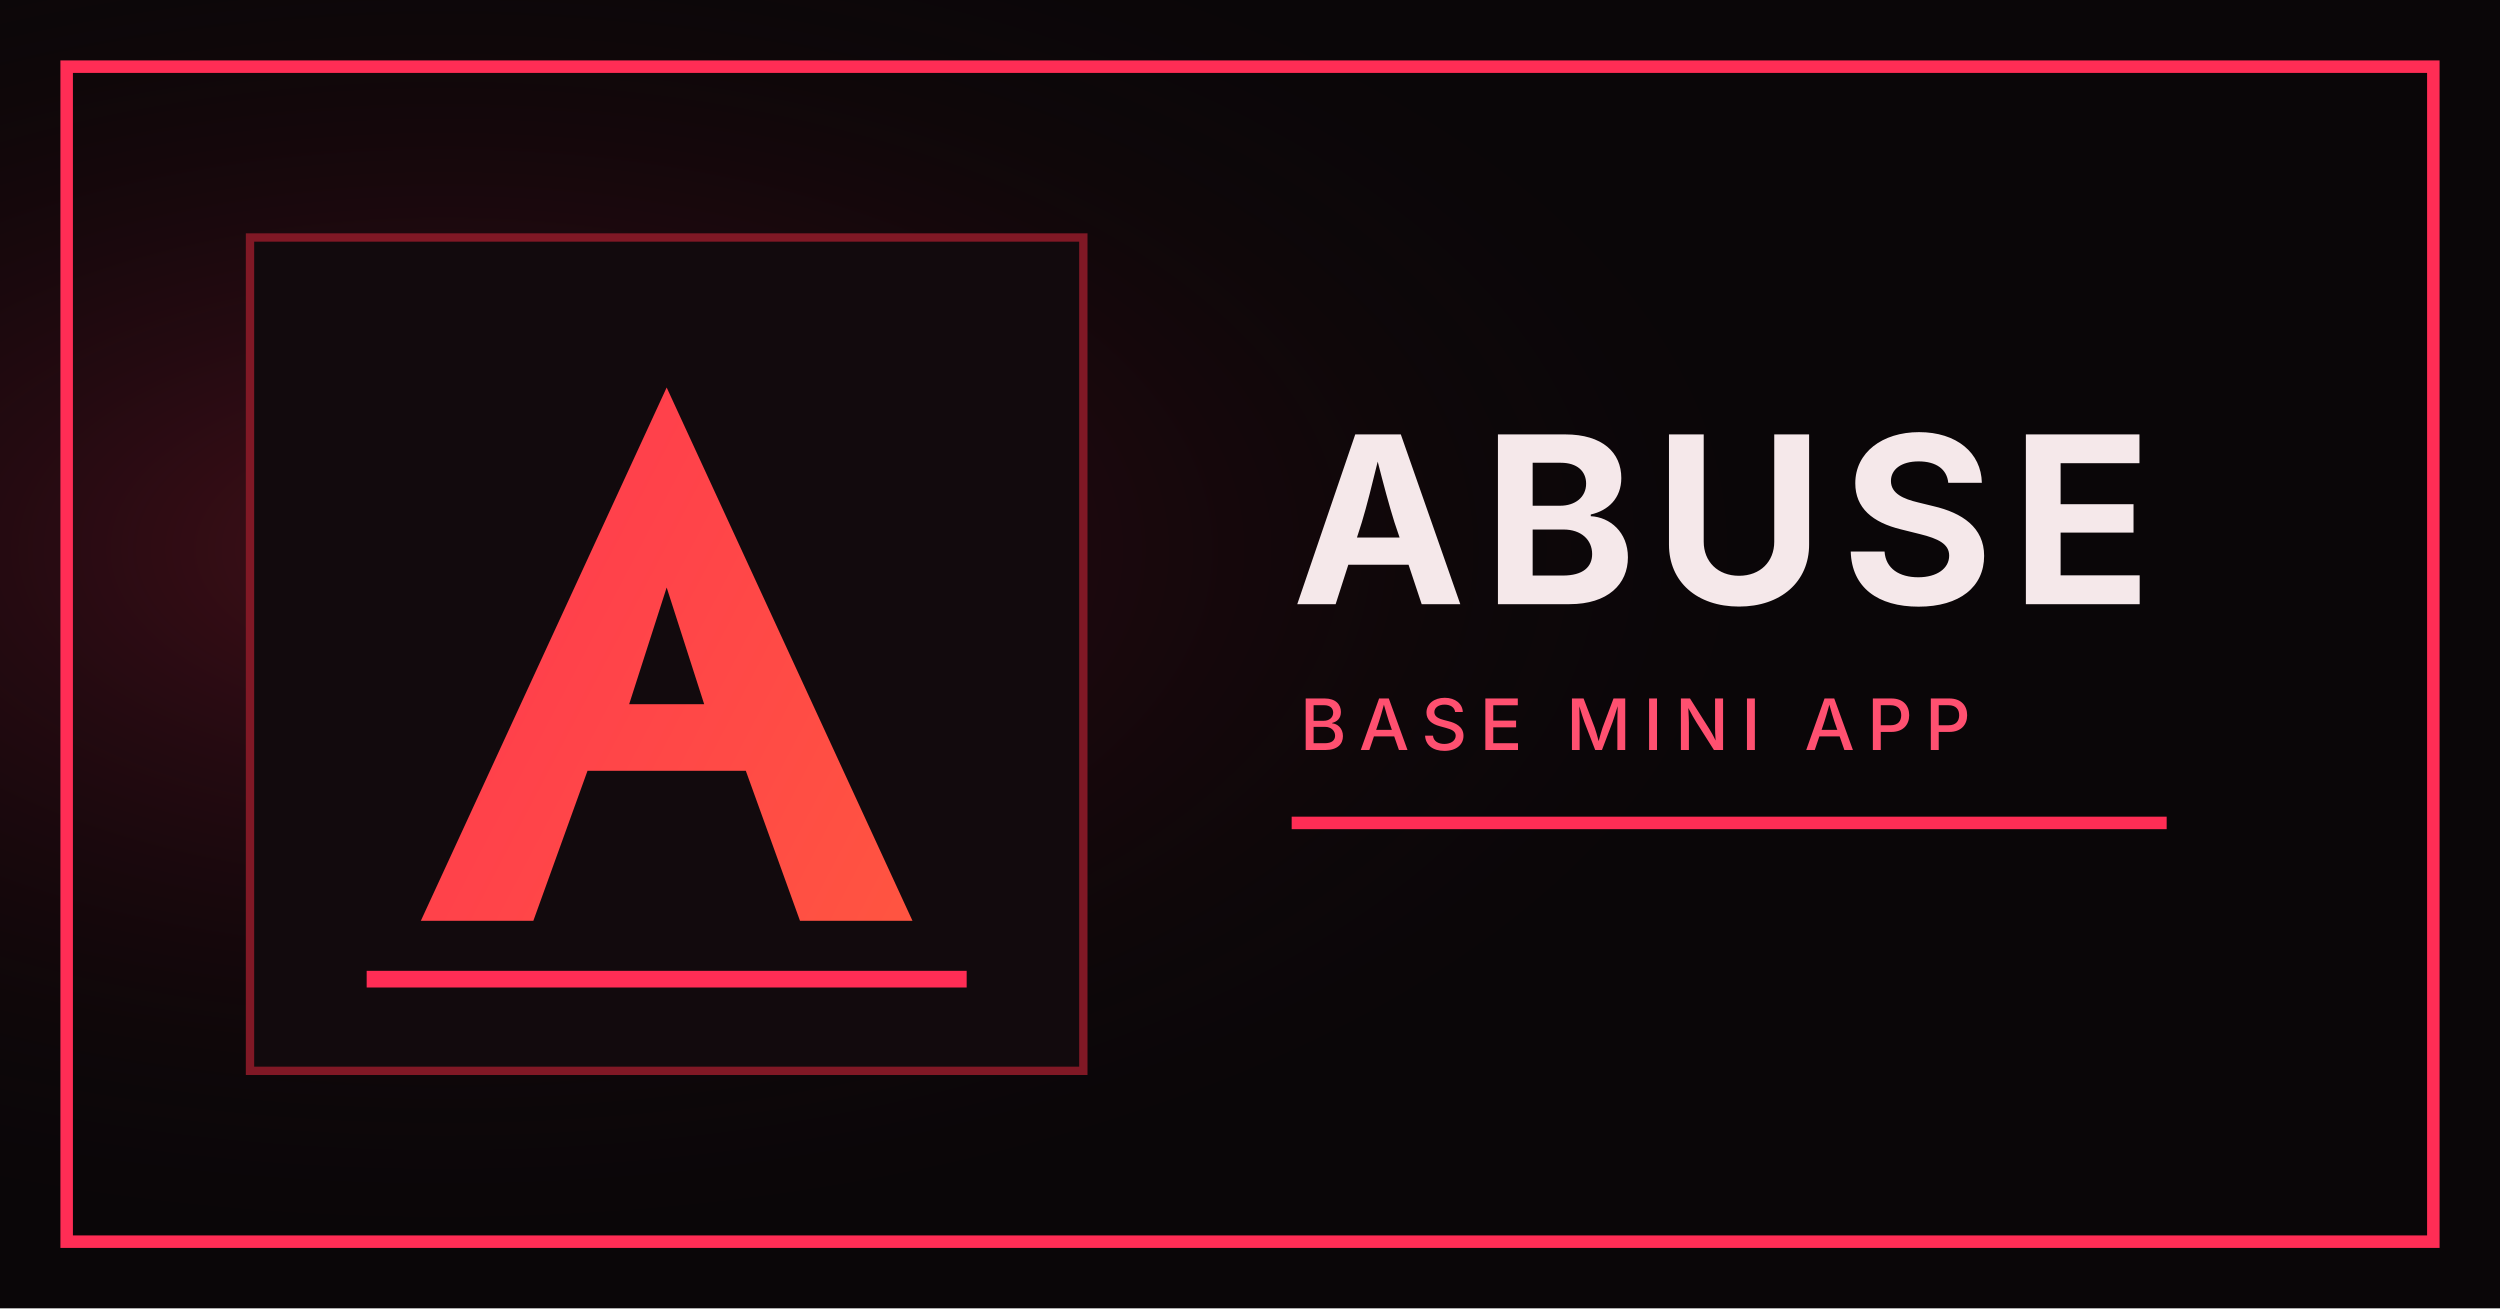
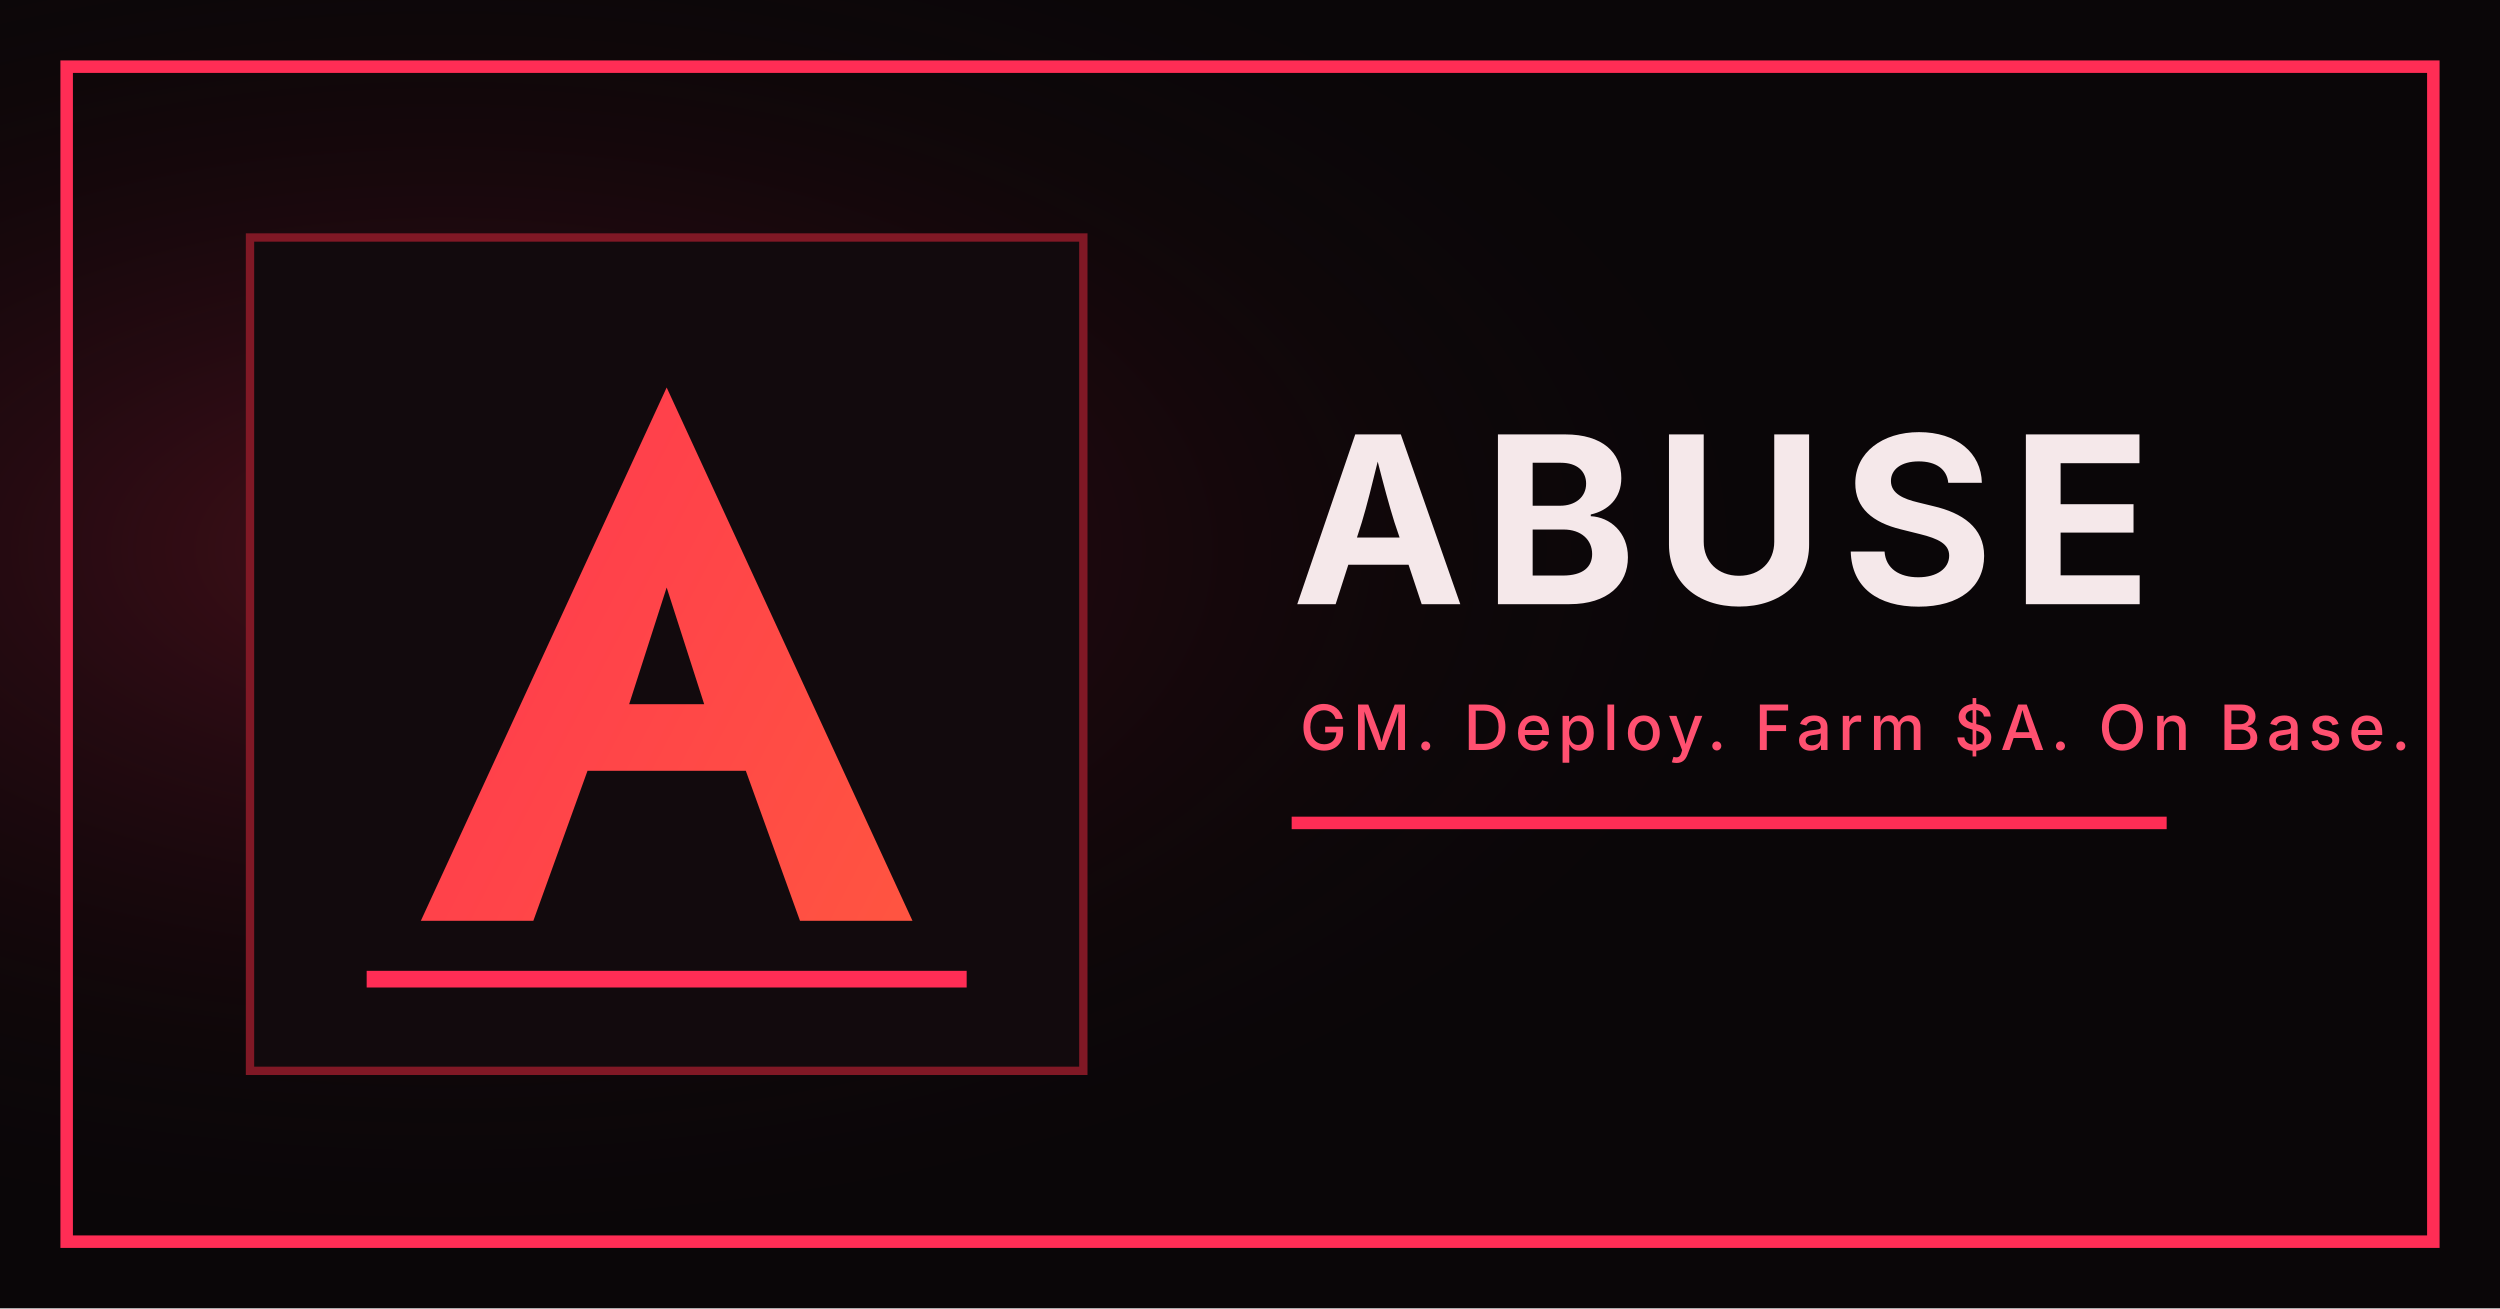
<svg xmlns="http://www.w3.org/2000/svg" viewBox="0 0 1200 628" role="img" aria-label="ABUSE">
  <defs>
    <linearGradient id="blood" x1="0" y1="0" x2="1200" y2="628" gradientUnits="userSpaceOnUse">
      <stop offset="0%" stop-color="#ff2d55" />
      <stop offset="50%" stop-color="#ff6b35" />
      <stop offset="100%" stop-color="#ff5070" />
    </linearGradient>
    <radialGradient id="void" cx="18%" cy="42%" r="55%">
      <stop offset="0%" stop-color="#ff2d55" stop-opacity="0.24" />
      <stop offset="100%" stop-color="#0a0608" stop-opacity="0" />
    </radialGradient>
  </defs>
  <rect width="1200" height="628" fill="#0a0608" />
  <rect width="1200" height="628" fill="url(#void)" />
  <rect x="32" y="32" width="1136" height="564" fill="none" stroke="#ff2d55" stroke-width="6" />
  <g transform="translate(120 114)">
    <rect width="400" height="400" fill="#120a0d" stroke="#801825" stroke-width="4" />
    <path fill="url(#blood)" fill-rule="evenodd" d="         M 200 72         L 318 328         H 264         L 238 256         H 162         L 136 328         H 82         L 200 72         Z         M 182 224         H 218         L 200 168         Z       " />
    <rect x="56" y="352" width="288" height="8" fill="#ff2d55" />
  </g>
  <text x="620" y="290" fill="#f5e8ea" font-family="system-ui, -apple-system, Segoe UI, sans-serif" font-size="112" font-weight="700" letter-spacing="8">
    ABUSE
  </text>
-   <text x="624" y="360" fill="#ff5070" font-family="system-ui, -apple-system, Segoe UI, sans-serif" font-size="34" font-weight="500" letter-spacing="6">
-     BASE MINI APP
+   <text x="624" y="360" fill="#ff5070" font-family="system-ui, -apple-system, Segoe UI, sans-serif" font-size="30" font-weight="500" letter-spacing="3">
+     GM. Deploy. Farm $A. On Base.
  </text>
  <rect x="620" y="392" width="420" height="6" fill="#ff2d55" />
</svg>
